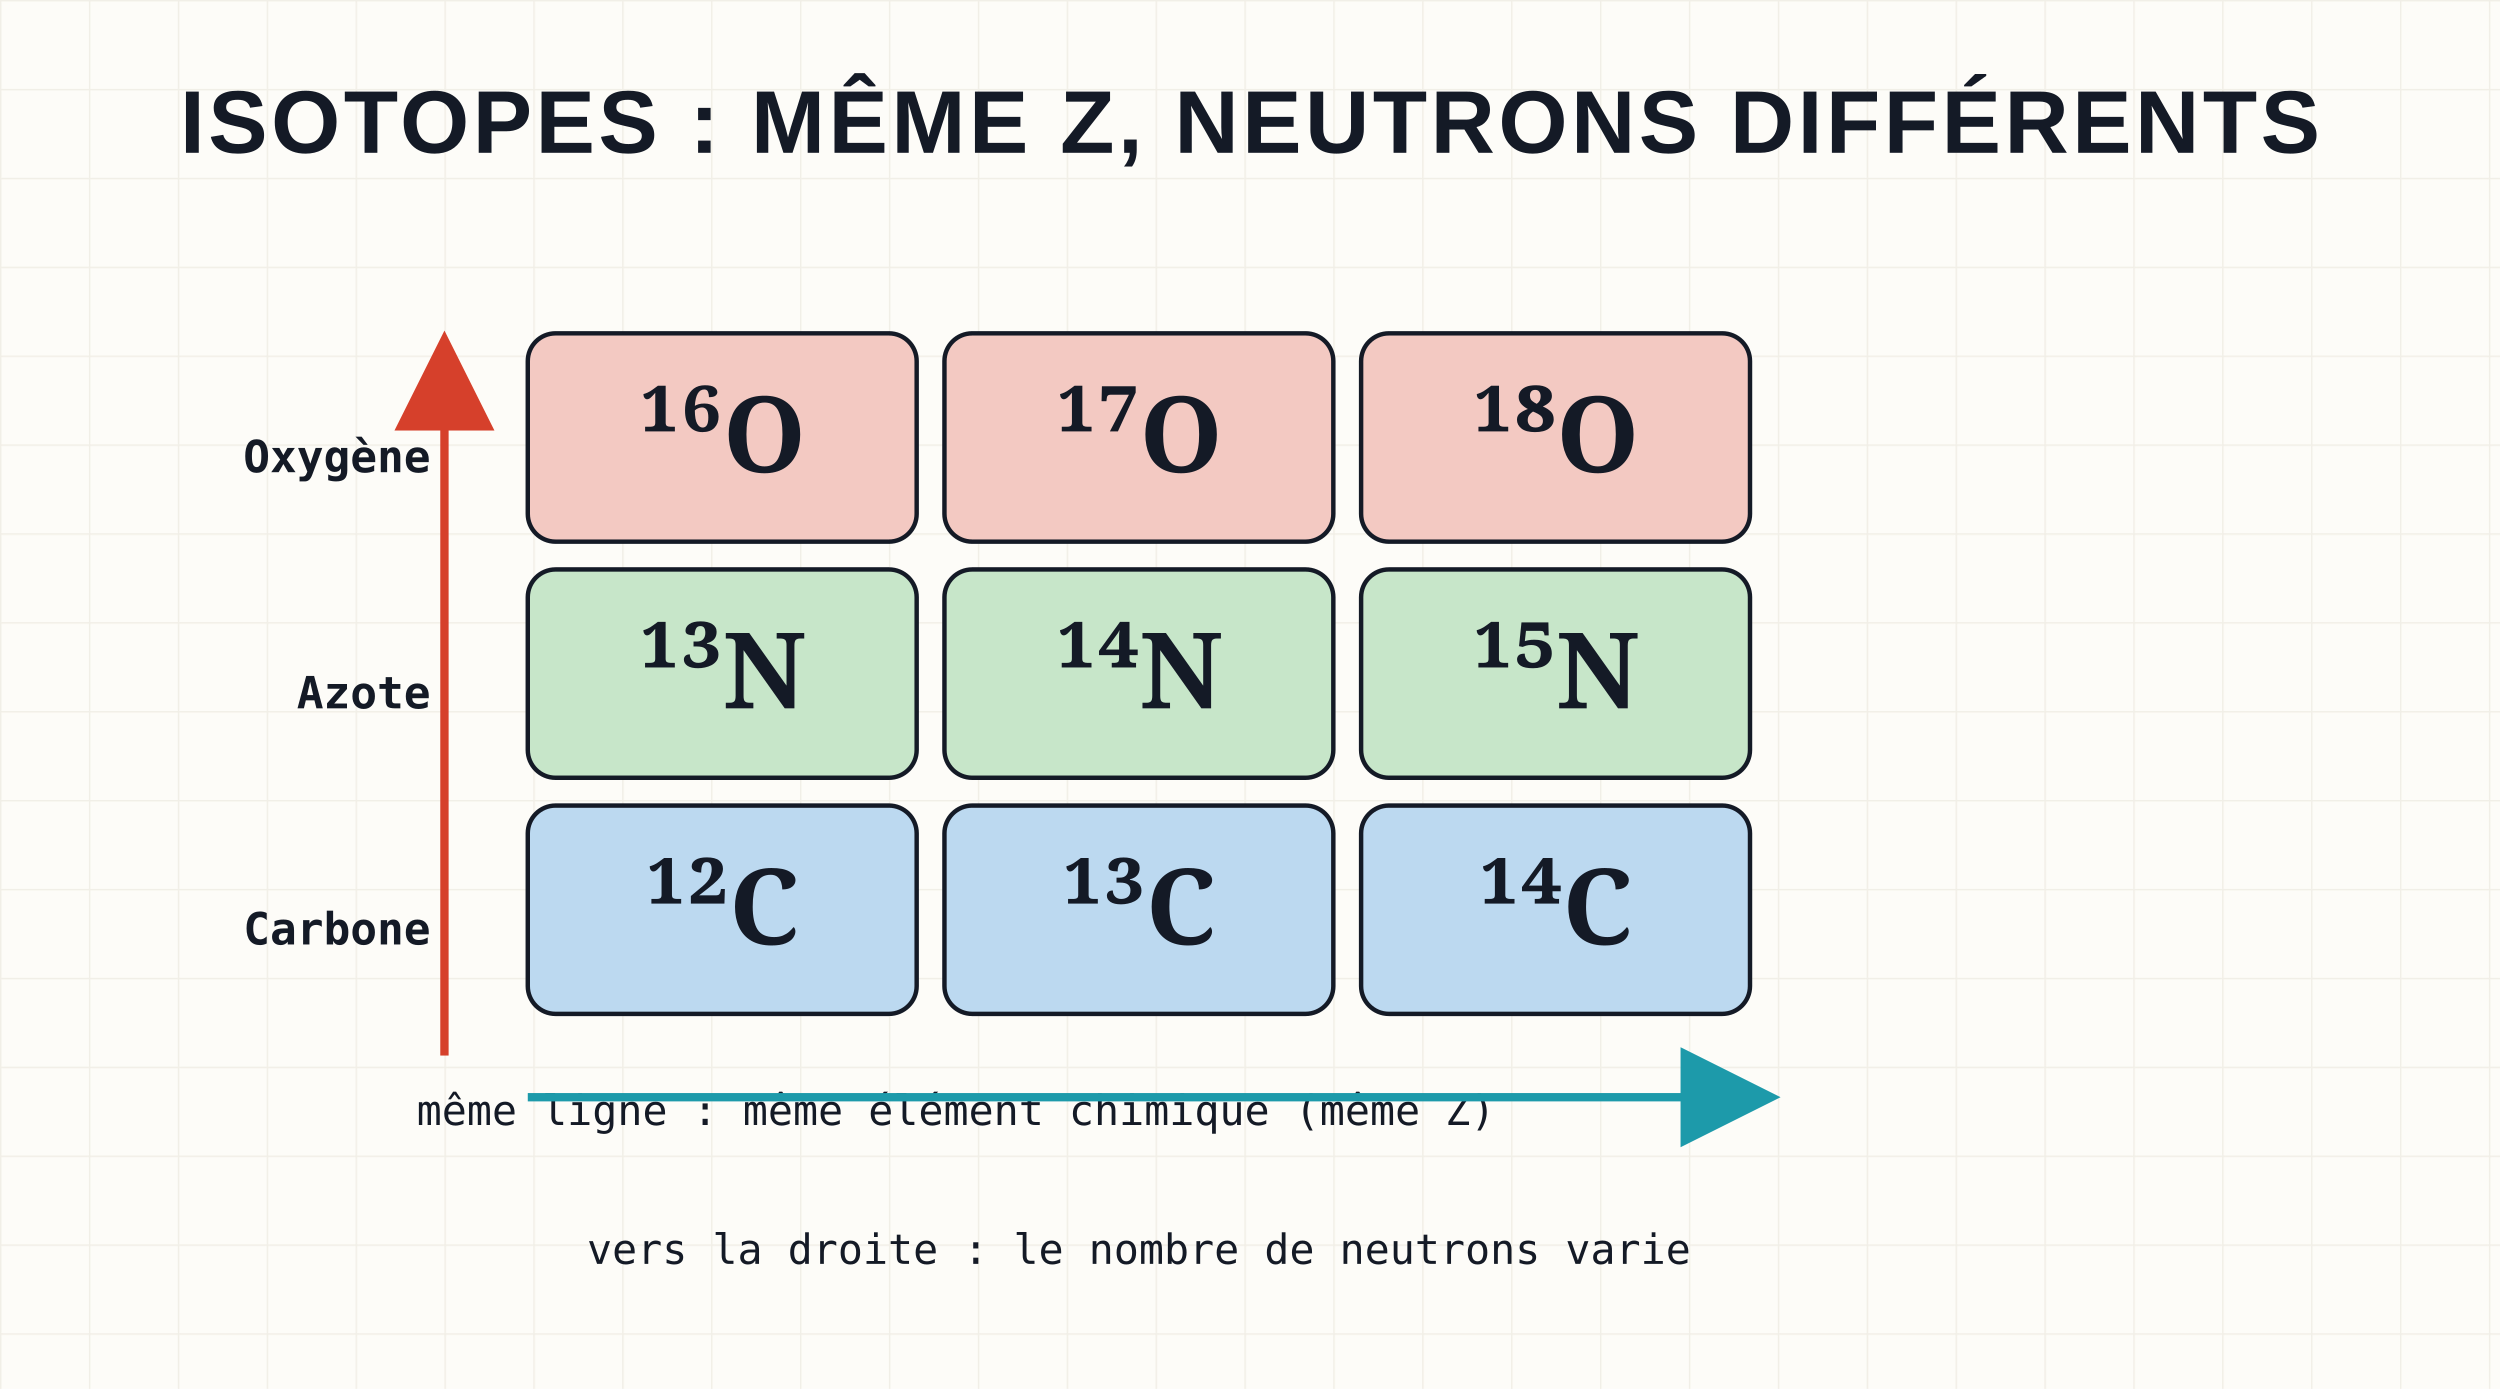
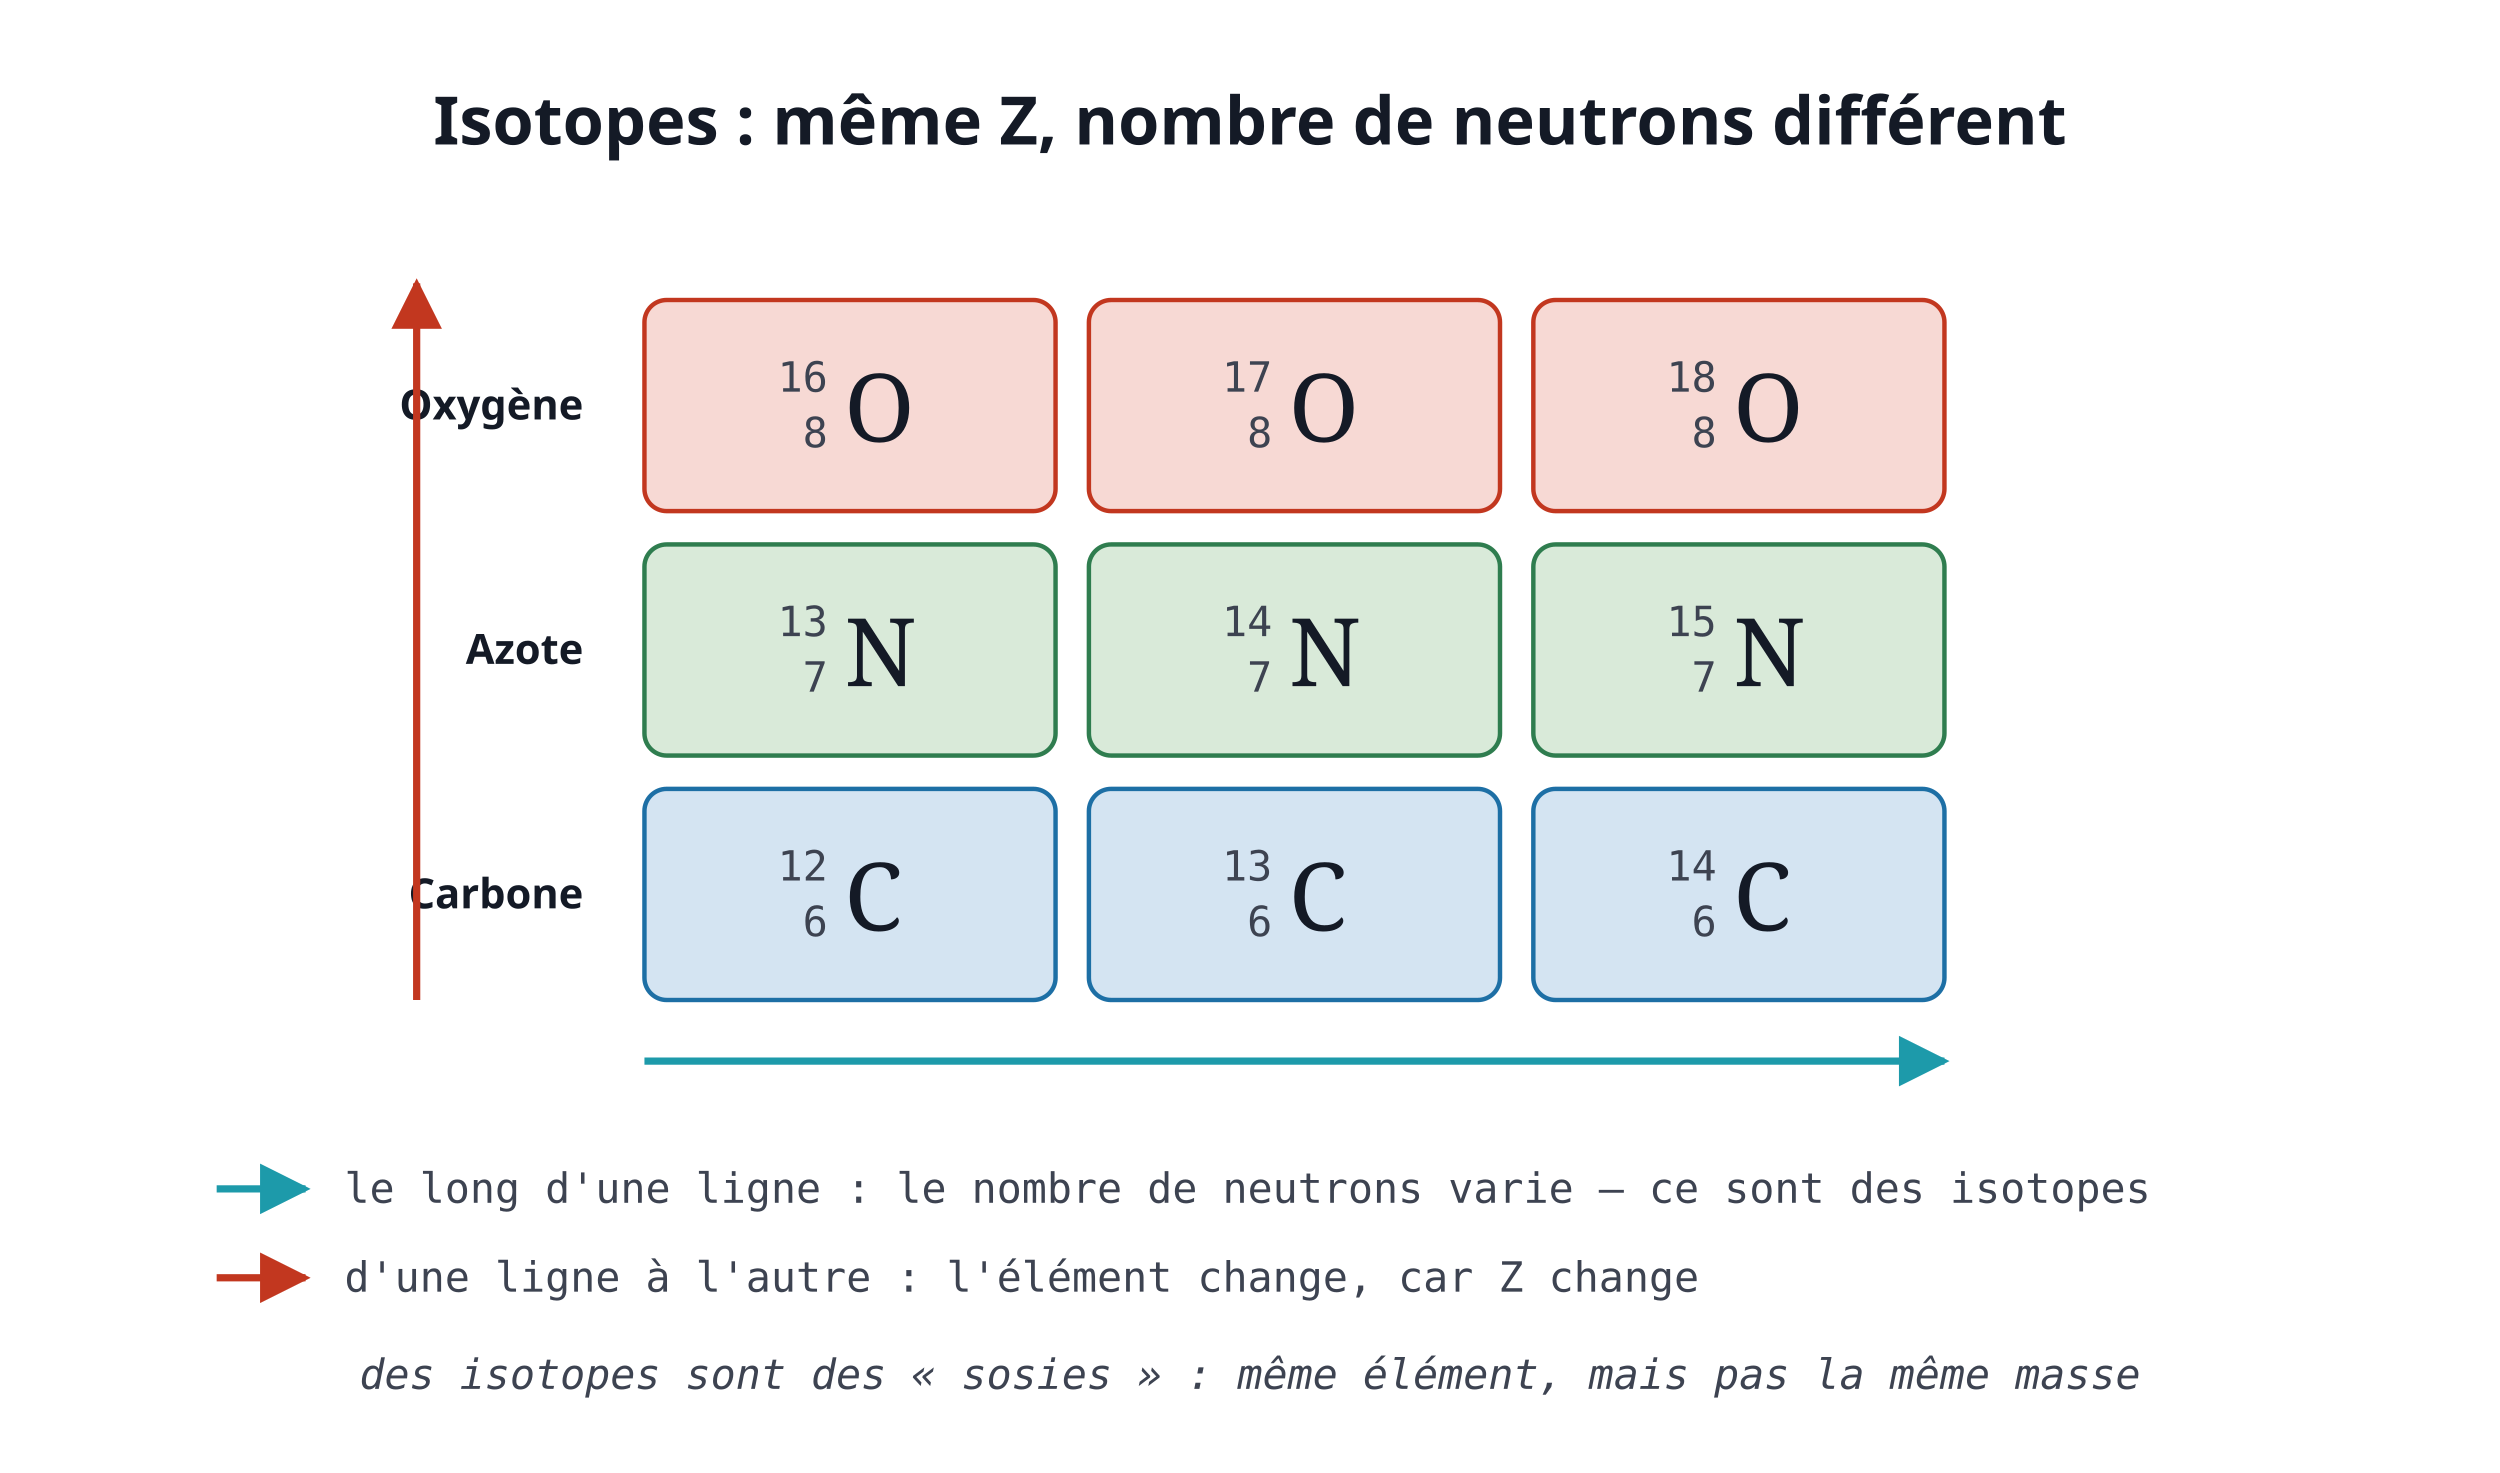
- <svg xmlns="http://www.w3.org/2000/svg" width="900" height="500" viewBox="0 0 900 500" role="img" aria-labelledby="title desc">
+ <svg xmlns="http://www.w3.org/2000/svg" width="900" height="530" viewBox="0 0 900 530" role="img" aria-labelledby="titre desc">
  <style>
- .bg { fill: #fdfcf8; }
- .grid { stroke: #e8e4d8; stroke-width:1; opacity:.55; }
- .txt { font-family: 'Space Grotesk', Arial, sans-serif; fill: #141a26; }
- .mono { font-family: 'IBM Plex Mono', Consolas, monospace; fill: #141a26; }
- .serif { font-family: 'Spectral', Georgia, serif; fill: #141a26; }
- .title { font-family:'Space Grotesk', Arial, sans-serif; font-weight:800; letter-spacing:.04em; fill:#141a26; }
- .small { font-size:14px; }
- .label { font-family:'IBM Plex Mono', Consolas, monospace; font-size:13px; fill:#6b6f7a; }
- .box { fill:#fffdf7; stroke:#141a26; stroke-width:2; }
- .dash { stroke-dasharray:8 8; }
- .beta { stroke:#1d9aaa; fill:none; } .alpha { stroke:#d6402b; fill:none; } .gamma { stroke:#4a3f9e; fill:none; } .gold { stroke:#b28a1d; fill:none; }
- </style>
+     .t  { font-family:'IBM Plex Mono',monospace; fill:#3d4351; }
+     .tt { font-family:'Space Grotesk',sans-serif; font-weight:700; fill:#141a26; }
+   </style>
  <defs>
-     <pattern id="grid" width="32" height="32" patternUnits="userSpaceOnUse">
-       <path d="M32 0H0V32" class="grid" fill="none" />
-     </pattern>
-     <marker id="arrInk" markerWidth="12" markerHeight="12" refX="10" refY="6" orient="auto">
-       <path d="M0,0 L12,6 L0,12 Z" fill="#141a26" />
+     <marker id="fh" viewBox="0 0 10 10" refX="9" refY="5" markerWidth="7" markerHeight="7" orient="auto-start-reverse">
+       <path d="M0,0 L10,5 L0,10 z" fill="#1d9aaa" />
    </marker>
-     <marker id="arrA" markerWidth="12" markerHeight="12" refX="10" refY="6" orient="auto">
-       <path d="M0,0 L12,6 L0,12 Z" fill="#d6402b" />
-     </marker>
-     <marker id="arrB" markerWidth="12" markerHeight="12" refX="10" refY="6" orient="auto">
-       <path d="M0,0 L12,6 L0,12 Z" fill="#1d9aaa" />
-     </marker>
-     <marker id="arrG" markerWidth="12" markerHeight="12" refX="10" refY="6" orient="auto">
-       <path d="M0,0 L12,6 L0,12 Z" fill="#4a3f9e" />
-     </marker>
-     <marker id="arrGold" markerWidth="12" markerHeight="12" refX="10" refY="6" orient="auto">
-       <path d="M0,0 L12,6 L0,12 Z" fill="#b28a1d" />
+     <marker id="fv" viewBox="0 0 10 10" refX="9" refY="5" markerWidth="7" markerHeight="7" orient="auto-start-reverse">
+       <path d="M0,0 L10,5 L0,10 z" fill="#c2371f" />
    </marker>
  </defs>
-   <rect class="bg" width="100%" height="100%" />
-   <rect width="100%" height="100%" fill="url(#grid)" />
-   <text x="450" y="55" class="title" font-size="32" text-anchor="middle">ISOTOPES : MÊME Z, NEUTRONS DIFFÉRENTS</text>
-   <text x="155" y="170" class="mono" font-size="16" text-anchor="end" font-weight="700">Oxygène</text>
-   <rect x="190" y="120" width="140" height="75" rx="10" fill="#f3c9c2" stroke="#141a26" stroke-width="1.6" class="" />
-   <text x="260.0" y="170" class="serif" font-size="38" text-anchor="middle" font-weight="700">¹⁶O</text>
-   <rect x="340" y="120" width="140" height="75" rx="10" fill="#f3c9c2" stroke="#141a26" stroke-width="1.6" class="" />
-   <text x="410.0" y="170" class="serif" font-size="38" text-anchor="middle" font-weight="700">¹⁷O</text>
-   <rect x="490" y="120" width="140" height="75" rx="10" fill="#f3c9c2" stroke="#141a26" stroke-width="1.6" class="" />
-   <text x="560.0" y="170" class="serif" font-size="38" text-anchor="middle" font-weight="700">¹⁸O</text>
-   <text x="155" y="255" class="mono" font-size="16" text-anchor="end" font-weight="700">Azote</text>
-   <rect x="190" y="205" width="140" height="75" rx="10" fill="#c7e6c9" stroke="#141a26" stroke-width="1.6" class="" />
-   <text x="260.0" y="255" class="serif" font-size="38" text-anchor="middle" font-weight="700">¹³N</text>
-   <rect x="340" y="205" width="140" height="75" rx="10" fill="#c7e6c9" stroke="#141a26" stroke-width="1.6" class="" />
-   <text x="410.0" y="255" class="serif" font-size="38" text-anchor="middle" font-weight="700">¹⁴N</text>
-   <rect x="490" y="205" width="140" height="75" rx="10" fill="#c7e6c9" stroke="#141a26" stroke-width="1.6" class="" />
-   <text x="560.0" y="255" class="serif" font-size="38" text-anchor="middle" font-weight="700">¹⁵N</text>
-   <text x="155" y="340" class="mono" font-size="16" text-anchor="end" font-weight="700">Carbone</text>
-   <rect x="190" y="290" width="140" height="75" rx="10" fill="#bcd9f0" stroke="#141a26" stroke-width="1.6" class="" />
-   <text x="260.0" y="340" class="serif" font-size="38" text-anchor="middle" font-weight="700">¹²C</text>
-   <rect x="340" y="290" width="140" height="75" rx="10" fill="#bcd9f0" stroke="#141a26" stroke-width="1.6" class="" />
-   <text x="410.0" y="340" class="serif" font-size="38" text-anchor="middle" font-weight="700">¹³C</text>
-   <rect x="490" y="290" width="140" height="75" rx="10" fill="#bcd9f0" stroke="#141a26" stroke-width="1.6" class="" />
-   <text x="560.0" y="340" class="serif" font-size="38" text-anchor="middle" font-weight="700">¹⁴C</text>
-   <path d="M160 380 V125" stroke="#d6402b" stroke-width="3" marker-end="url(#arrA)" />
-   <text x="150" y="405" class="mono" font-size="15" text-anchor="start">même ligne : même élément chimique (même Z)</text>
-   <path d="M190 395 H635" stroke="#1d9aaa" stroke-width="3" marker-end="url(#arrB)" />
-   <text x="410" y="455" class="mono" font-size="15" text-anchor="middle">vers la droite : le nombre de neutrons varie</text>
+   <text class="tt" x="450" y="52" text-anchor="middle" font-size="24">Isotopes : même Z, nombre de neutrons différent</text>
+   <g>
+     <text class="tt" x="210" y="151" text-anchor="end" font-size="15">Oxygène</text>
+     <rect x="232" y="108" width="148" height="76" rx="8" fill="#f7d9d4" stroke="#c2371f" stroke-width="1.6" />
+     <text class="t" x="298" y="141" text-anchor="end" font-size="15">16</text>
+     <text class="t" x="298" y="161" text-anchor="end" font-size="15">8</text>
+     <text x="304" y="159" font-family="'Spectral',serif" font-size="34" fill="#141a26">O</text>
+     <rect x="392" y="108" width="148" height="76" rx="8" fill="#f7d9d4" stroke="#c2371f" stroke-width="1.6" />
+     <text class="t" x="458" y="141" text-anchor="end" font-size="15">17</text>
+     <text class="t" x="458" y="161" text-anchor="end" font-size="15">8</text>
+     <text x="464" y="159" font-family="'Spectral',serif" font-size="34" fill="#141a26">O</text>
+     <rect x="552" y="108" width="148" height="76" rx="8" fill="#f7d9d4" stroke="#c2371f" stroke-width="1.6" />
+     <text class="t" x="618" y="141" text-anchor="end" font-size="15">18</text>
+     <text class="t" x="618" y="161" text-anchor="end" font-size="15">8</text>
+     <text x="624" y="159" font-family="'Spectral',serif" font-size="34" fill="#141a26">O</text>
+   </g>
+   <g>
+     <text class="tt" x="210" y="239" text-anchor="end" font-size="15">Azote</text>
+     <rect x="232" y="196" width="148" height="76" rx="8" fill="#d9ead9" stroke="#2f7d4f" stroke-width="1.6" />
+     <text class="t" x="298" y="229" text-anchor="end" font-size="15">13</text>
+     <text class="t" x="298" y="249" text-anchor="end" font-size="15">7</text>
+     <text x="304" y="247" font-family="'Spectral',serif" font-size="34" fill="#141a26">N</text>
+     <rect x="392" y="196" width="148" height="76" rx="8" fill="#d9ead9" stroke="#2f7d4f" stroke-width="1.6" />
+     <text class="t" x="458" y="229" text-anchor="end" font-size="15">14</text>
+     <text class="t" x="458" y="249" text-anchor="end" font-size="15">7</text>
+     <text x="464" y="247" font-family="'Spectral',serif" font-size="34" fill="#141a26">N</text>
+     <rect x="552" y="196" width="148" height="76" rx="8" fill="#d9ead9" stroke="#2f7d4f" stroke-width="1.6" />
+     <text class="t" x="618" y="229" text-anchor="end" font-size="15">15</text>
+     <text class="t" x="618" y="249" text-anchor="end" font-size="15">7</text>
+     <text x="624" y="247" font-family="'Spectral',serif" font-size="34" fill="#141a26">N</text>
+   </g>
+   <g>
+     <text class="tt" x="210" y="327" text-anchor="end" font-size="15">Carbone</text>
+     <rect x="232" y="284" width="148" height="76" rx="8" fill="#d4e4f2" stroke="#1d6fa5" stroke-width="1.6" />
+     <text class="t" x="298" y="317" text-anchor="end" font-size="15">12</text>
+     <text class="t" x="298" y="337" text-anchor="end" font-size="15">6</text>
+     <text x="304" y="335" font-family="'Spectral',serif" font-size="34" fill="#141a26">C</text>
+     <rect x="392" y="284" width="148" height="76" rx="8" fill="#d4e4f2" stroke="#1d6fa5" stroke-width="1.6" />
+     <text class="t" x="458" y="317" text-anchor="end" font-size="15">13</text>
+     <text class="t" x="458" y="337" text-anchor="end" font-size="15">6</text>
+     <text x="464" y="335" font-family="'Spectral',serif" font-size="34" fill="#141a26">C</text>
+     <rect x="552" y="284" width="148" height="76" rx="8" fill="#d4e4f2" stroke="#1d6fa5" stroke-width="1.6" />
+     <text class="t" x="618" y="317" text-anchor="end" font-size="15">14</text>
+     <text class="t" x="618" y="337" text-anchor="end" font-size="15">6</text>
+     <text x="624" y="335" font-family="'Spectral',serif" font-size="34" fill="#141a26">C</text>
+   </g>
+   <path d="M150,360 L150,102" fill="none" stroke="#c2371f" stroke-width="2.6" marker-end="url(#fv)" />
+   <path d="M232,382 L700,382" fill="none" stroke="#1d9aaa" stroke-width="2.6" marker-end="url(#fh)" />
+   <g>
+     <path d="M78,428 L110,428" stroke="#1d9aaa" stroke-width="2.6" marker-end="url(#fh)" />
+     <text class="t" x="124" y="433" font-size="15">le long d'une ligne : le nombre de neutrons varie — ce sont des isotopes</text>
+     <path d="M78,460 L110,460" stroke="#c2371f" stroke-width="2.6" marker-end="url(#fv)" />
+     <text class="t" x="124" y="465" font-size="15">d'une ligne à l'autre : l'élément change, car Z change</text>
+   </g>
+   <text class="t" x="450" y="500" text-anchor="middle" font-size="15" font-style="italic">des isotopes sont des « sosies » : même élément, mais pas la même masse</text>
</svg>
